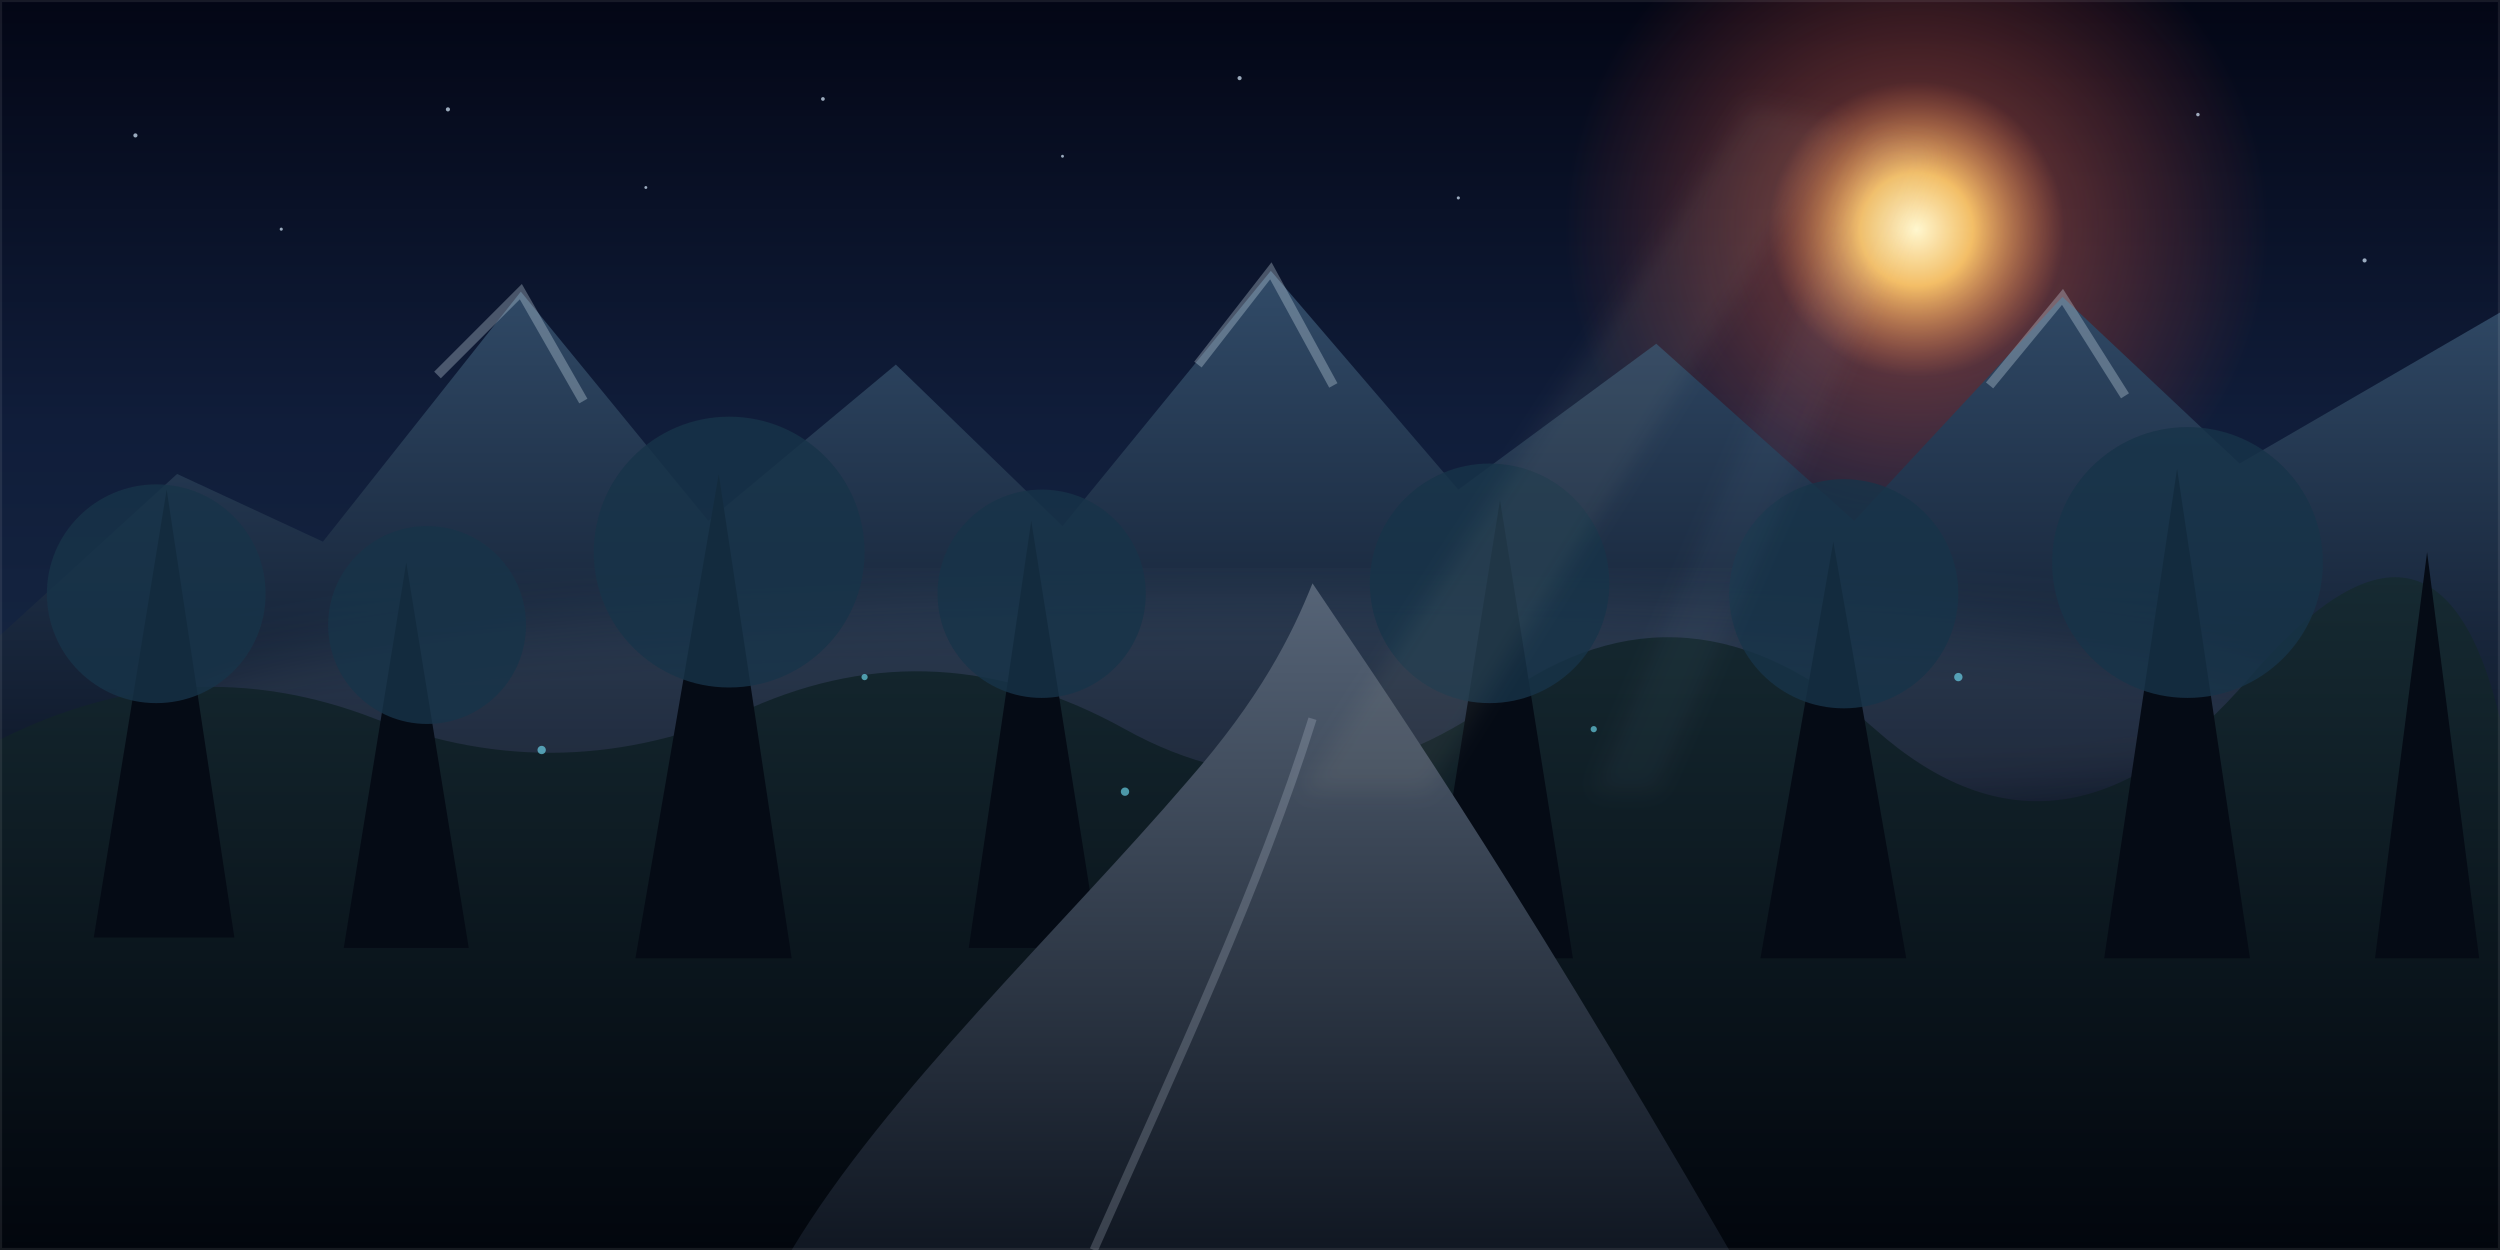
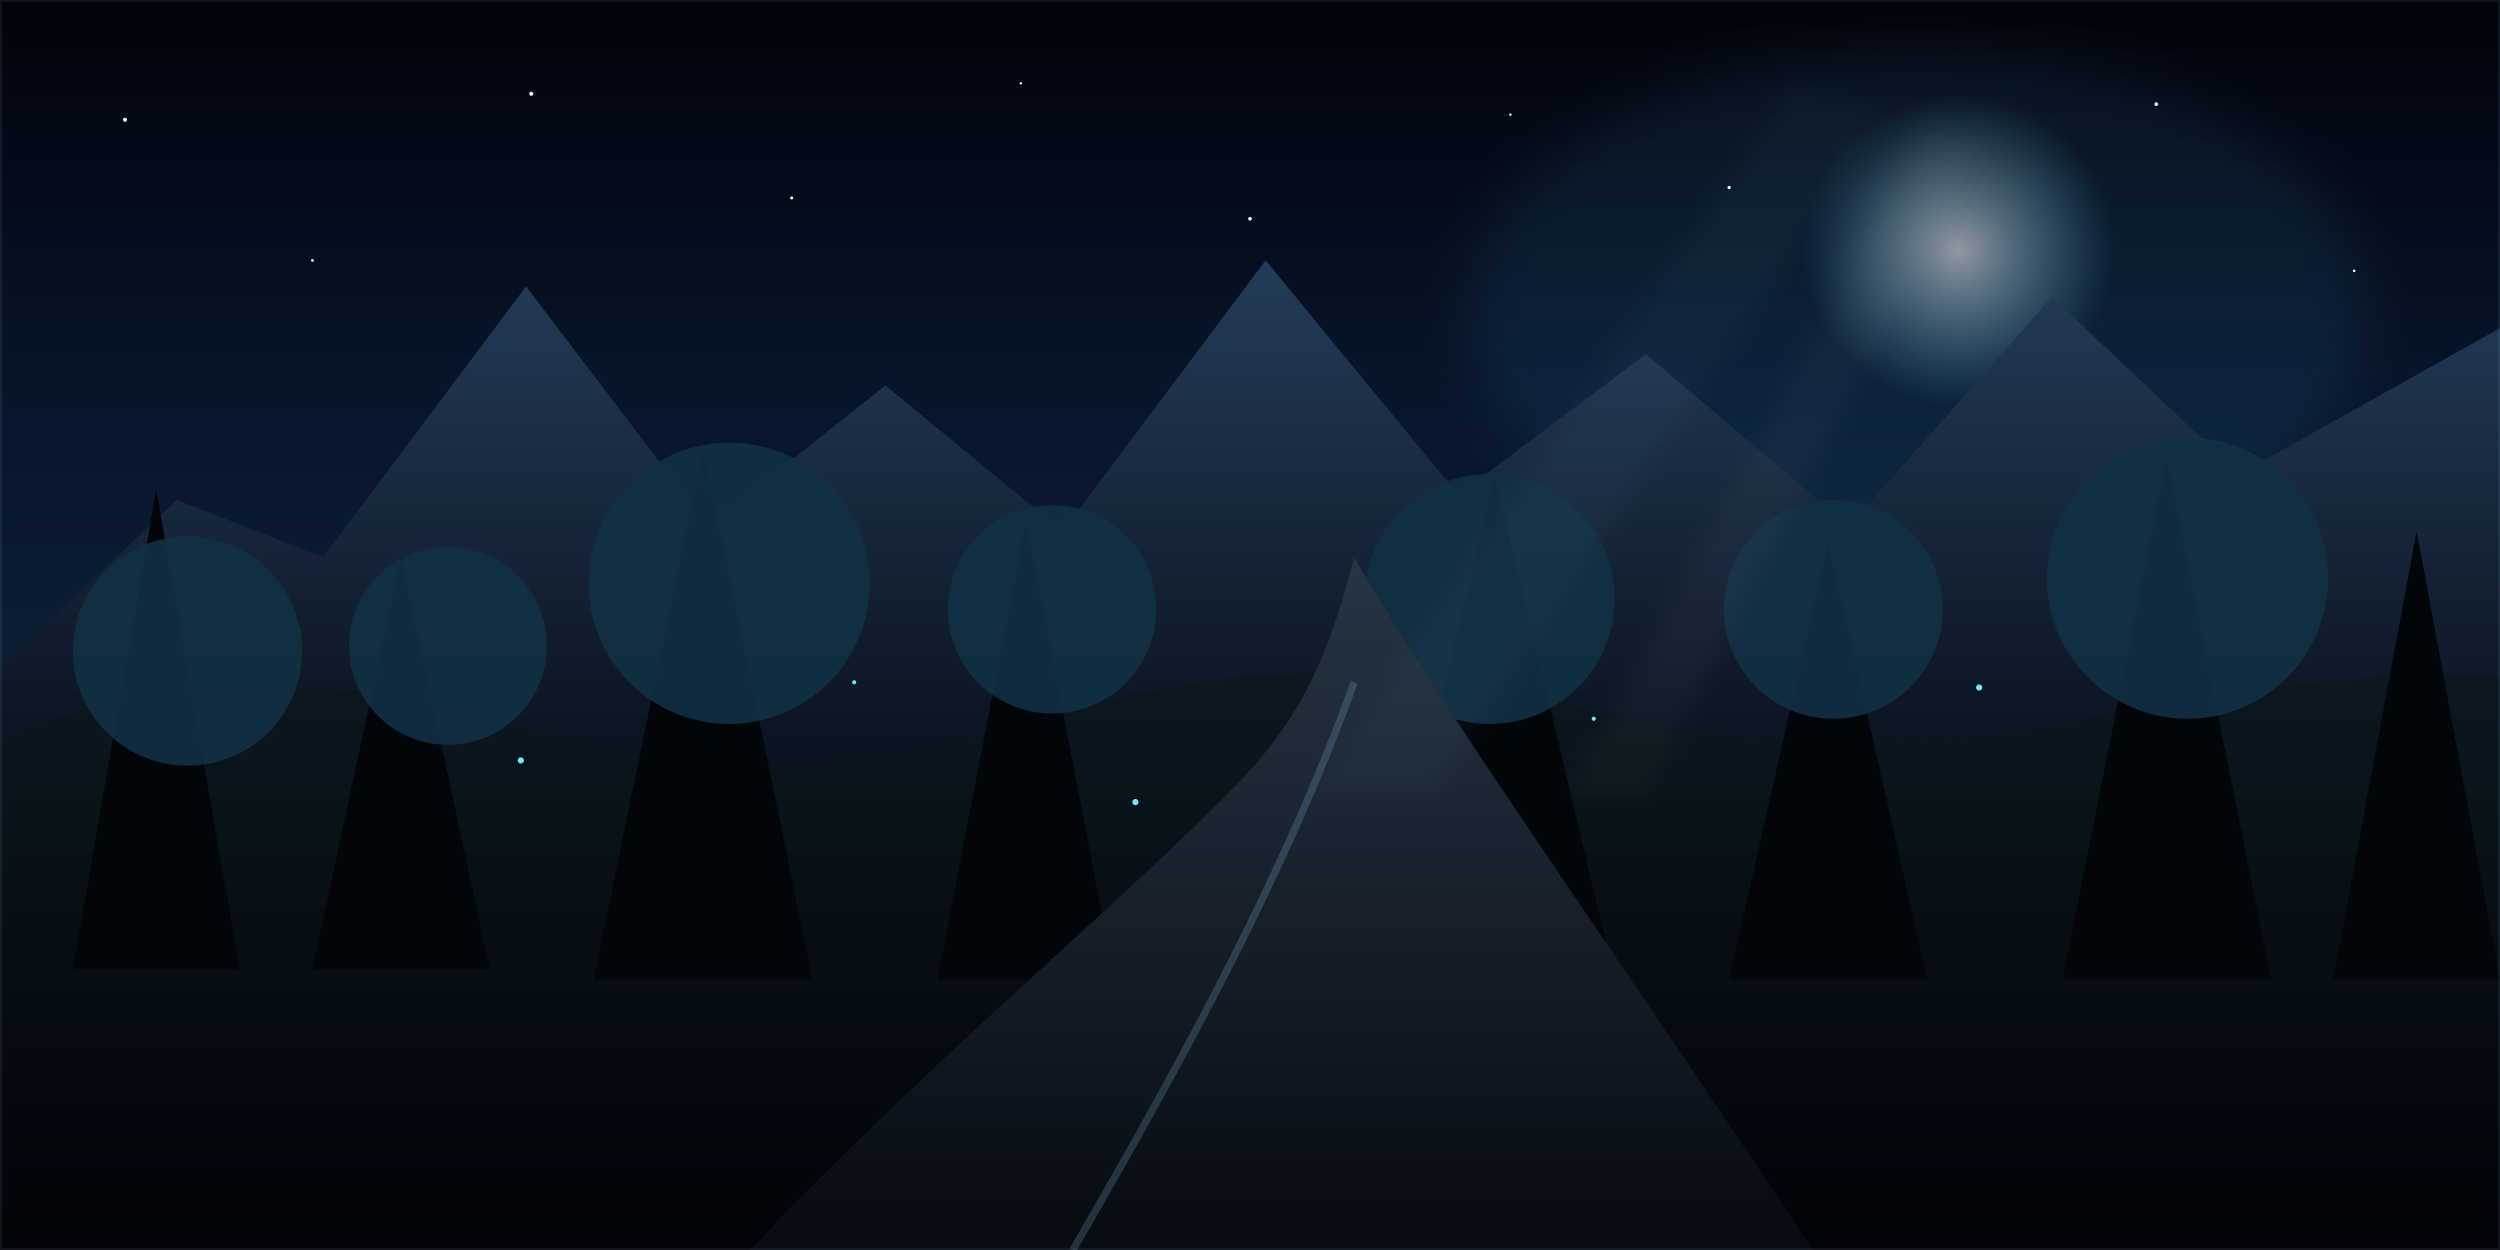
<svg xmlns="http://www.w3.org/2000/svg" width="2400" height="1200" viewBox="0 0 2400 1200" preserveAspectRatio="xMidYMid slice">
  <defs>
    <linearGradient id="sky" x2="0" y2="1">
-       <stop stop-color="#030615" />
-       <stop offset=".34" stop-color="#101d3a" />
-       <stop offset=".7" stop-color="#182b45" />
-       <stop offset="1" stop-color="#060b16" />
+       <stop stop-color="#01030a" />
+       <stop offset=".32" stop-color="#07152b" />
+       <stop offset=".68" stop-color="#10233b" />
+       <stop offset="1" stop-color="#02060d" />
    </linearGradient>
-     <radialGradient id="sun">
-       <stop stop-color="#fff7cf" />
-       <stop offset=".16" stop-color="#ffc76a" stop-opacity=".95" />
-       <stop offset=".42" stop-color="#ff6a4c" stop-opacity=".3" />
-       <stop offset="1" stop-color="#ff4d3d" stop-opacity="0" />
+     <radialGradient id="star">
+       <stop stop-color="#ffffff" />
+       <stop offset="1" stop-color="#7bdcff" stop-opacity="0" />
    </radialGradient>
-     <linearGradient id="mount" x2="0" y2="1">
-       <stop stop-color="#314b68" />
-       <stop offset="1" stop-color="#0b1324" />
+     <linearGradient id="ridge" x2="0" y2="1">
+       <stop stop-color="#243c58" />
+       <stop offset="1" stop-color="#050a14" />
    </linearGradient>
    <linearGradient id="ground" x2="0" y2="1">
-       <stop stop-color="#162a32" />
-       <stop offset="1" stop-color="#02060d" />
+       <stop stop-color="#0b1820" />
+       <stop offset="1" stop-color="#010308" />
    </linearGradient>
    <linearGradient id="road" x2="0" y2="1">
-       <stop stop-color="#566477" />
-       <stop offset="1" stop-color="#101722" />
+       <stop stop-color="#263544" />
+       <stop offset="1" stop-color="#070b12" />
    </linearGradient>
    <filter id="blur">
-       <feGaussianBlur stdDeviation="28" />
+       <feGaussianBlur stdDeviation="24" />
    </filter>
    <filter id="glow">
-       <feGaussianBlur stdDeviation="10" />
+       <feGaussianBlur stdDeviation="9" />
    </filter>
  </defs>
  <rect width="2400" height="1200" fill="url(#sky)" />
-   <circle cx="1840" cy="220" r="340" fill="url(#sun)" />
-   <g fill="#d9ecff" opacity=".7">
-     <circle cx="130" cy="130" r="2" />
-     <circle cx="270" cy="220" r="1.5" />
-     <circle cx="430" cy="105" r="2" />
-     <circle cx="620" cy="180" r="1.4" />
-     <circle cx="790" cy="95" r="1.8" />
-     <circle cx="1020" cy="150" r="1.4" />
-     <circle cx="1190" cy="75" r="2" />
-     <circle cx="1400" cy="190" r="1.5" />
-     <circle cx="2110" cy="110" r="1.7" />
-     <circle cx="2270" cy="250" r="2" />
+   <ellipse cx="1840" cy="300" rx="430" ry="250" fill="#4dbbff" opacity=".08" filter="url(#blur)" />
+   <circle cx="1880" cy="240" r="150" fill="url(#star)" opacity=".55" />
+   <g fill="#dff7ff">
+     <circle cx="120" cy="115" r="2" />
+     <circle cx="300" cy="250" r="1.4" />
+     <circle cx="510" cy="90" r="2" />
+     <circle cx="760" cy="190" r="1.5" />
+     <circle cx="980" cy="80" r="1.2" />
+     <circle cx="1200" cy="210" r="1.8" />
+     <circle cx="1450" cy="110" r="1.2" />
+     <circle cx="1660" cy="180" r="1.6" />
+     <circle cx="2070" cy="100" r="1.8" />
+     <circle cx="2260" cy="260" r="1.3" />
  </g>
-   <path d="M0 610 170 455 310 520 500 280 680 500 860 350 1020 505 1220 260 1400 470 1590 330 1780 500 1980 285 2150 445 2400 300V790H0Z" fill="url(#mount)" />
-   <path d="M420 360 500 280 560 385M1150 350 1220 260 1280 370M1910 370 1980 285 2040 380" fill="none" stroke="#d9e9f4" stroke-opacity=".3" stroke-width="9" />
-   <ellipse cx="1200" cy="690" rx="1050" ry="120" fill="#d5e8ff" opacity=".09" filter="url(#blur)" />
-   <path d="M0 710 Q180 620 360 690 T720 680 T1080 700 T1440 670 T1800 700 T2160 650 T2400 690V1200H0Z" fill="url(#ground)" />
-   <g fill="#050b15">
-     <path d="M90 900 160 470 225 900Z" />
-     <path d="M330 910 390 540 450 910Z" />
-     <path d="M610 920 690 455 760 920Z" />
-     <path d="M930 910 990 500 1055 910Z" />
-     <path d="M1370 920 1440 480 1510 920Z" />
-     <path d="M1690 920 1760 520 1830 920Z" />
-     <path d="M2020 920 2090 450 2160 920Z" />
-     <path d="M2280 920 2330 530 2380 920Z" />
+   <path d="M0 640 170 480 310 535 505 275 680 505 850 370 1020 510 1215 250 1400 475 1580 340 1775 505 1970 285 2150 455 2400 315V820H0Z" fill="url(#ridge)" />
+   <path d="M0 705 Q260 620 500 695 T1000 690 T1500 675 T2000 690 T2400 650V1200H0Z" fill="url(#ground)" />
+   <g fill="#02050a">
+     <path d="M70 930 150 470 230 930Z" />
+     <path d="M300 930 385 535 470 930Z" />
+     <path d="M570 940 675 430 780 940Z" />
+     <path d="M900 940 985 500 1070 940Z" />
+     <path d="M1320 940 1435 455 1550 940Z" />
+     <path d="M1660 940 1755 520 1850 940Z" />
+     <path d="M1980 940 2080 440 2180 940Z" />
+     <path d="M2240 940 2320 510 2400 940Z" />
  </g>
-   <g fill="#173348" opacity=".8">
-     <circle cx="150" cy="570" r="105" />
-     <circle cx="410" cy="600" r="95" />
-     <circle cx="700" cy="530" r="130" />
-     <circle cx="1000" cy="570" r="100" />
-     <circle cx="1430" cy="560" r="115" />
-     <circle cx="1770" cy="570" r="110" />
-     <circle cx="2100" cy="540" r="130" />
+   <g fill="#123043" opacity=".9">
+     <circle cx="180" cy="625" r="110" />
+     <circle cx="430" cy="620" r="95" />
+     <circle cx="700" cy="560" r="135" />
+     <circle cx="1010" cy="585" r="100" />
+     <circle cx="1430" cy="575" r="120" />
+     <circle cx="1760" cy="585" r="105" />
+     <circle cx="2100" cy="555" r="135" />
  </g>
-   <path d="M760 1200 C850 1050 1020 890 1140 750 C1210 670 1240 610 1260 560 C1320 650 1440 820 1660 1200Z" fill="url(#road)" />
-   <path d="M1050 1200 C1130 1020 1210 850 1260 690" fill="none" stroke="#dce9f5" stroke-opacity=".2" stroke-width="8" />
-   <g fill="#75e9ff" opacity=".6">
-     <circle cx="520" cy="720" r="4" />
-     <circle cx="830" cy="650" r="3" />
-     <circle cx="1080" cy="760" r="4" />
-     <circle cx="1530" cy="700" r="3" />
-     <circle cx="1880" cy="650" r="4" />
+   <path d="M720 1200 C900 1010 1080 865 1195 745 C1260 675 1280 610 1300 535 C1390 690 1535 890 1740 1200Z" fill="url(#road)" />
+   <path d="M1030 1200 C1140 1010 1235 835 1300 655" fill="none" stroke="#9bdfff" stroke-opacity=".18" stroke-width="7" />
+   <g fill="#70e7ff">
+     <circle cx="500" cy="730" r="3" />
+     <circle cx="820" cy="655" r="2" />
+     <circle cx="1090" cy="770" r="3" />
+     <circle cx="1530" cy="690" r="2" />
+     <circle cx="1900" cy="660" r="3" />
  </g>
-   <path d="M1680 100 1250 760 1370 760 1770 120Z" fill="#fff1c8" opacity=".055" filter="url(#glow)" />
-   <path d="M1800 130 1530 760 1590 760 1860 140Z" fill="#b9dcff" opacity=".04" filter="url(#glow)" />
-   <rect width="2400" height="1200" fill="none" stroke="#ffffff" stroke-opacity=".08" stroke-width="4" />
+   <path d="M1720 90 1260 760 1375 760 1810 105Z" fill="#9bdfff" opacity=".035" filter="url(#glow)" />
+   <path d="M1850 120 1510 760 1580 760 1900 140Z" fill="#ffffff" opacity=".03" filter="url(#glow)" />
+   <rect width="2400" height="1200" fill="none" stroke="#b9eaff" stroke-opacity=".08" stroke-width="4" />
</svg>
